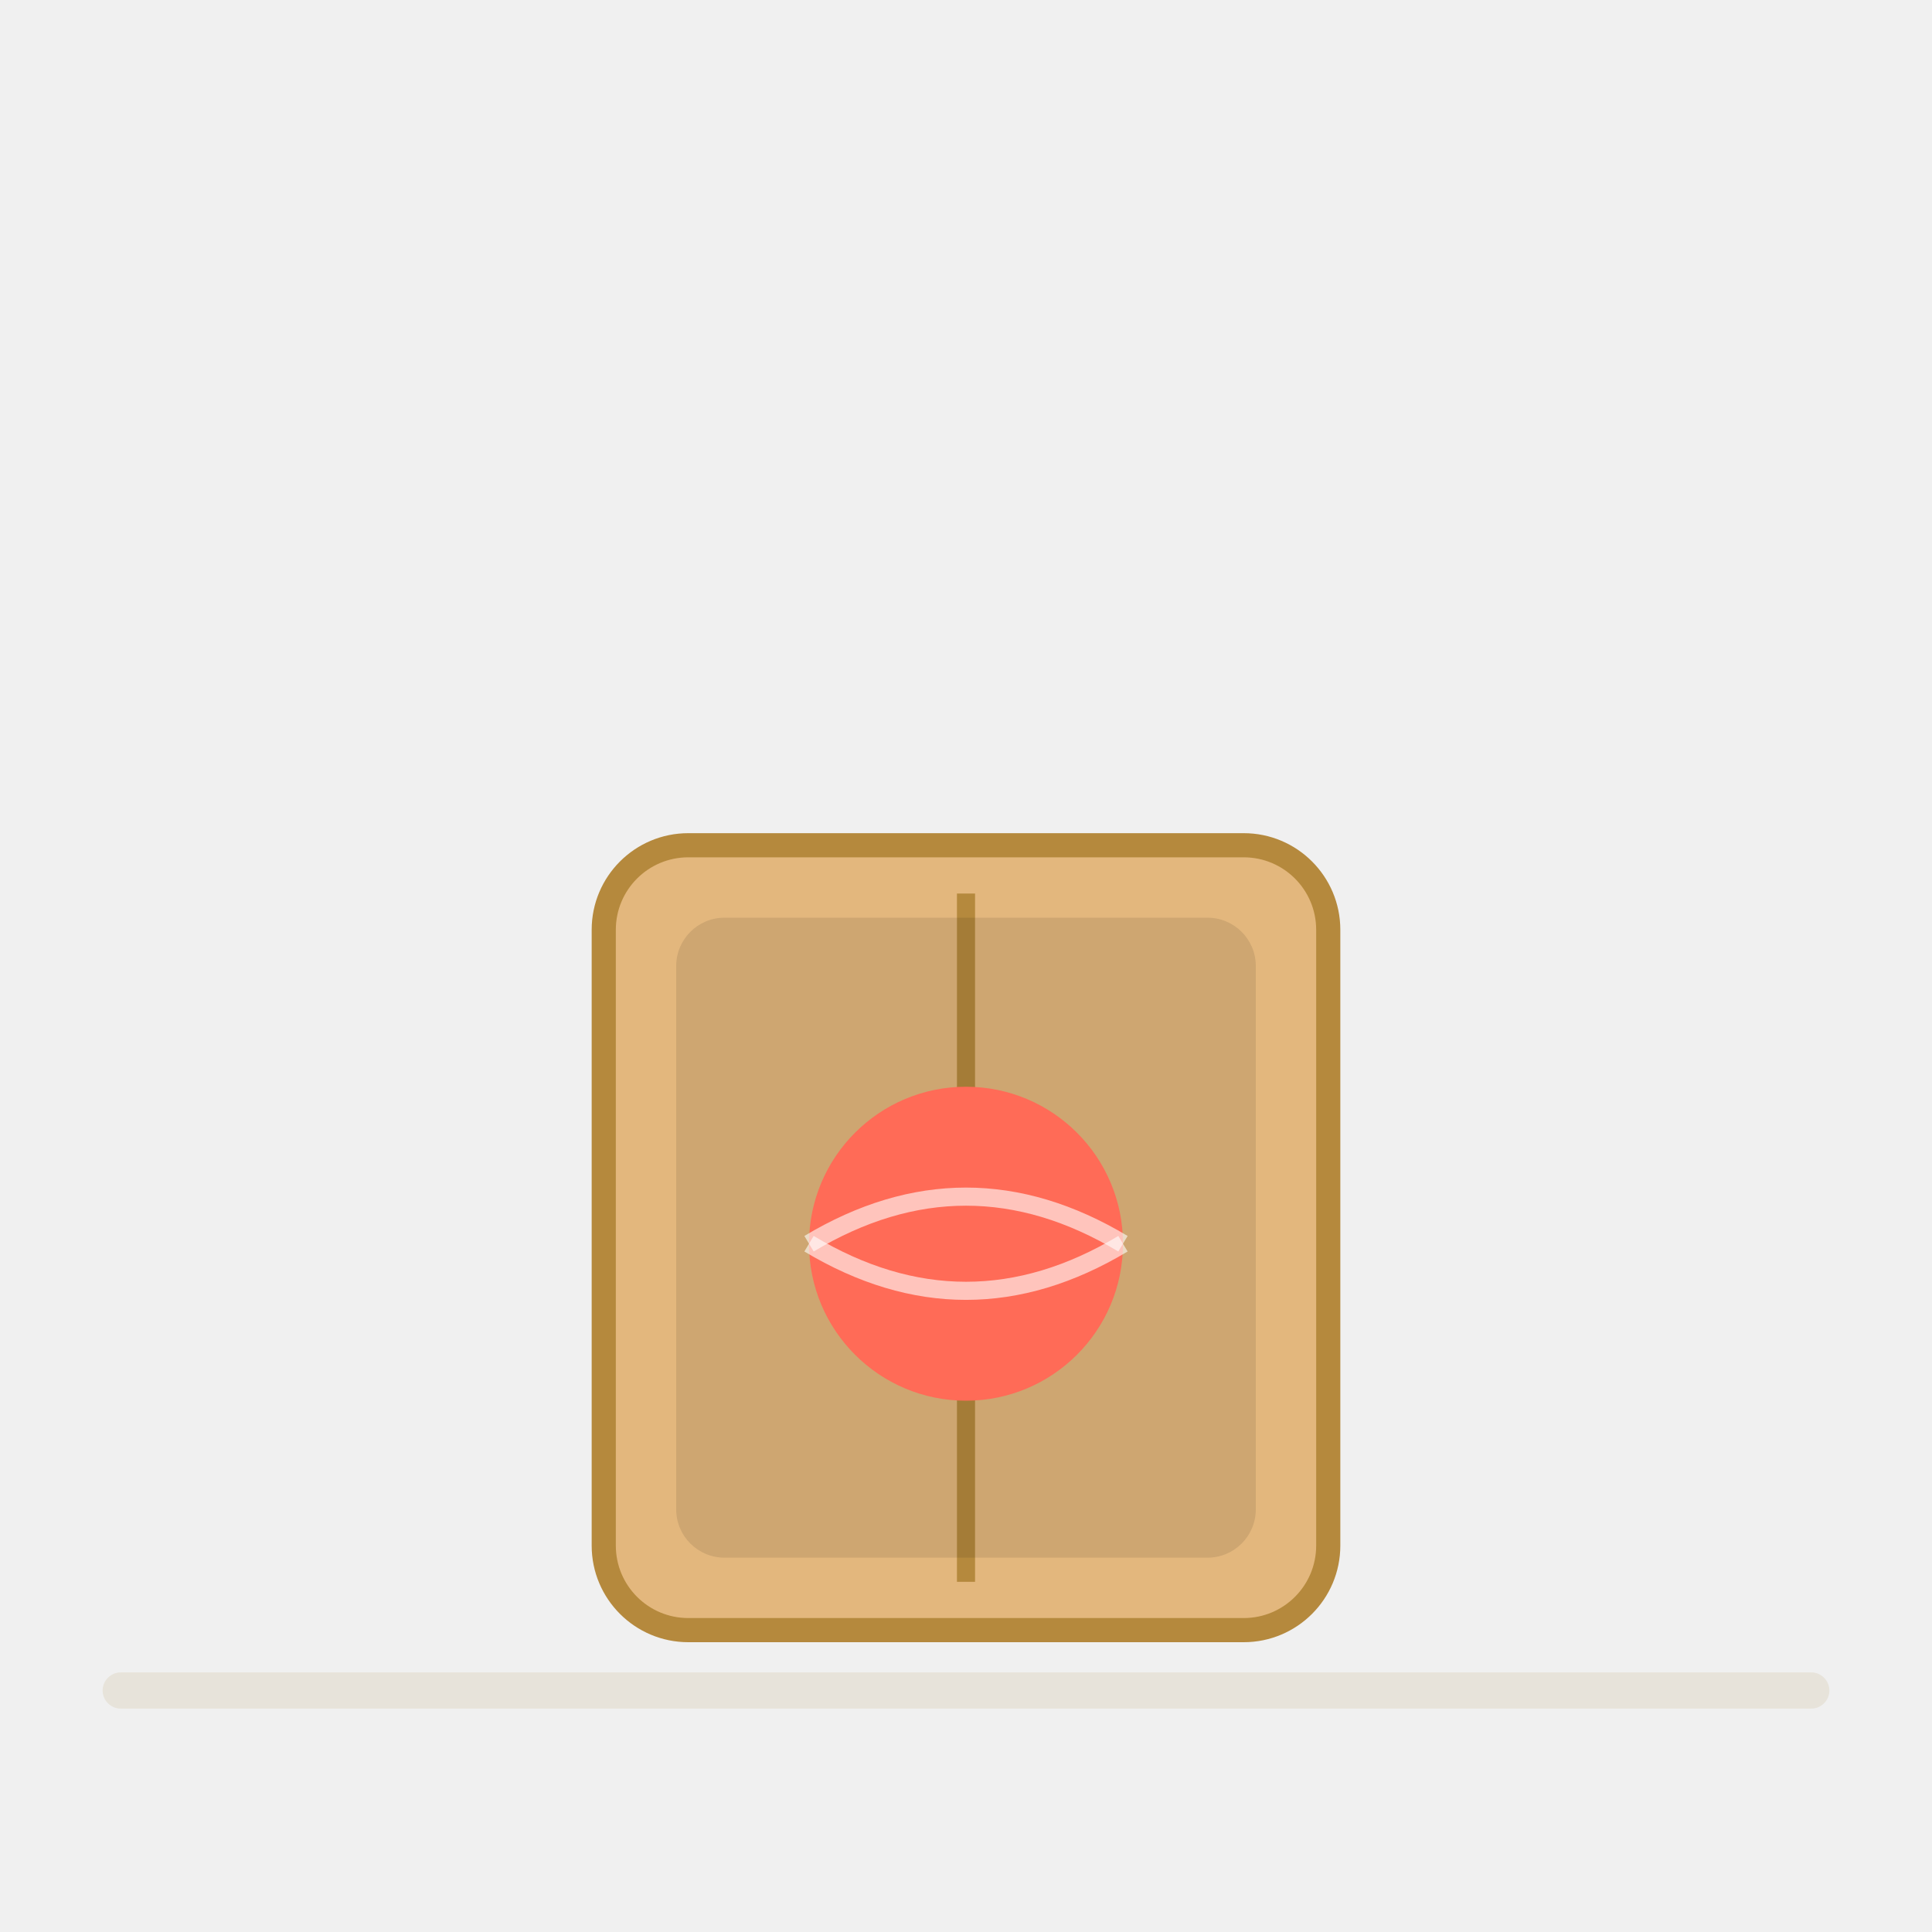
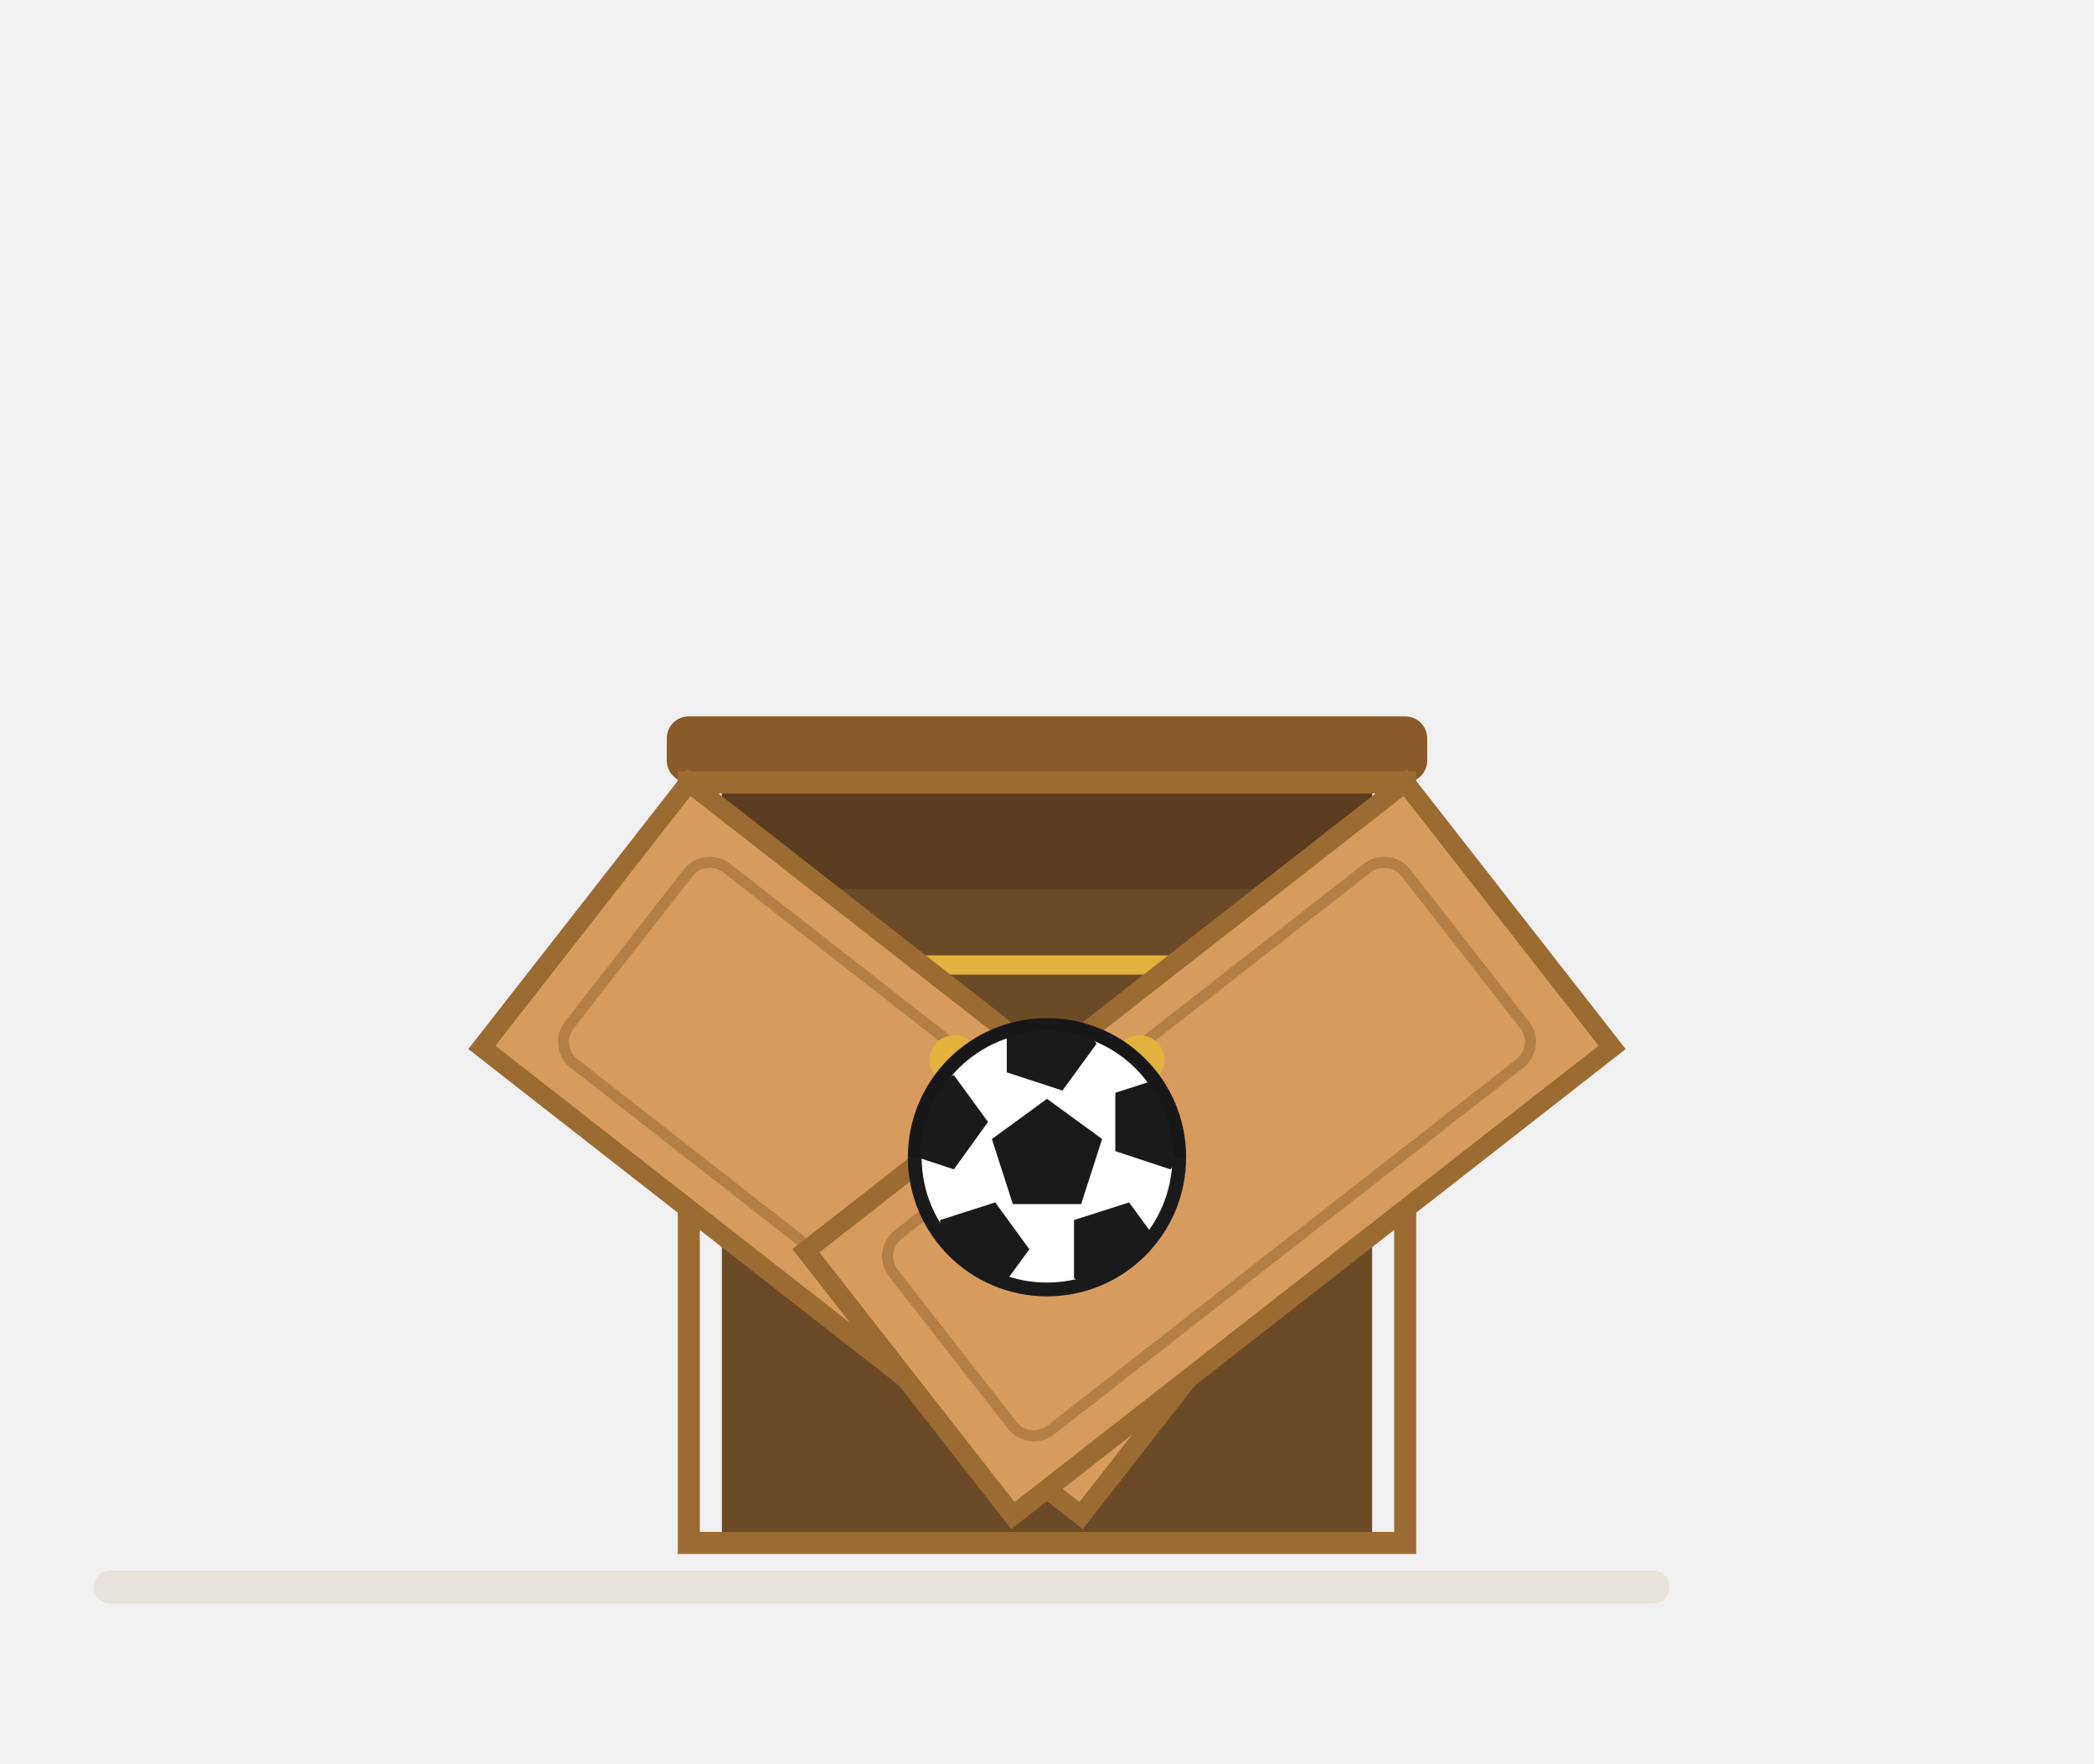
- <svg xmlns="http://www.w3.org/2000/svg" viewBox="0 0 320 320" width="320" height="320">
-   <rect x="100" y="140" width="120" height="130" rx="14" fill="#E3B77D" stroke="#B5893D" stroke-width="4" />
-   <line x1="160.0" y1="148" x2="160.0" y2="262" stroke="#B5893D" stroke-width="3" />
-   <circle cx="146.0" cy="205.0" r="4" fill="#B5893D" />
-   <circle cx="174.0" cy="205.0" r="4" fill="#B5893D" />
-   <rect x="112" y="152" width="96" height="106" rx="8" fill="#00000018" />
-   <g opacity="1">
-     <circle cx="160" cy="206" r="26" fill="#FF6B57" />
-     <path d="M134 206 Q160 190.4 186 206" stroke="#ffffff" stroke-width="3" fill="none" opacity="0.6" />
-     <path d="M134 206 Q160 221.6 186 206" stroke="#ffffff" stroke-width="3" fill="none" opacity="0.6" />
+ <svg xmlns="http://www.w3.org/2000/svg" viewBox="0 0 380 320" width="380" height="320">
+   <rect x="121" y="130" width="138" height="12" rx="4" fill="#8A5A28" />
+   <rect x="131" y="142" width="118" height="138" fill="#6B4A26" />
+   <rect x="131" y="142" width="118" height="19.32" fill="#5A3C1E" />
+   <line x1="141" y1="175.12" x2="239" y2="175.12" stroke="#E3B23C" stroke-width="3.5" stroke-linecap="round" />
+   <rect x="125" y="142" width="130" height="138" fill="none" stroke="#9C6B32" stroke-width="4" />
+   <g transform="translate(125,142) rotate(-52)">
+     <rect x="-61.0" y="0" width="61.0" height="138" fill="#D89B5E" stroke="#9C6B32" stroke-width="3.5" />
+     <rect x="-53.0" y="10" width="45.0" height="118" rx="5" fill="none" stroke="#9C6B32" stroke-width="2" opacity="0.6" />
+     <circle cx="-10" cy="69.0" r="4.5" fill="#E3B23C" />
  </g>
-   <line x1="20" y1="280" x2="300" y2="280" stroke="#E7E3DA" stroke-width="6" stroke-linecap="round" />
+   <g transform="translate(255,142) rotate(52)">
+     <rect x="0" y="0" width="61.0" height="138" fill="#D89B5E" stroke="#9C6B32" stroke-width="3.5" />
+     <rect x="8" y="10" width="45.0" height="118" rx="5" fill="none" stroke="#9C6B32" stroke-width="2" opacity="0.6" />
+     <circle cx="10" cy="69.0" r="4.5" fill="#E3B23C" />
+   </g>
+   <clipPath id="ballclip-190-210">
+     <circle cx="190" cy="210" r="24" />
+   </clipPath>
+   <circle cx="190" cy="210" r="24" fill="#ffffff" stroke="#1a1a1a" stroke-width="2.5" />
+   <polygon points="190.0,199.4 200.0,206.7 196.2,218.5 183.8,218.5 180.0,206.7" fill="#1a1a1a" />
+   <g clip-path="url(#ballclip-190-210)">
+     <polygon points="199.0,189.4 192.8,197.9 182.7,194.6 182.7,184.1 192.8,180.8" fill="#1a1a1a" />
+     <polygon points="212.4,212.2 202.4,208.9 202.4,198.3 212.4,195.1 218.6,203.6" fill="#1a1a1a" />
+     <polygon points="194.9,232.0 194.9,221.4 204.9,218.2 211.1,226.7 204.9,235.2" fill="#1a1a1a" />
+     <polygon points="170.6,221.4 180.6,218.2 186.8,226.7 180.6,235.2 170.6,232.0" fill="#1a1a1a" />
+     <polygon points="173.1,195.1 179.3,203.6 173.1,212.2 163.1,208.9 163.1,198.3" fill="#1a1a1a" />
+   </g>
+   <path d="M166 210 A24 24 0 0 1 214 210" stroke="#00000022" stroke-width="2" fill="none" />
+   <line x1="20" y1="288" x2="300" y2="288" stroke="#E7E3DA" stroke-width="6" stroke-linecap="round" />
</svg>
